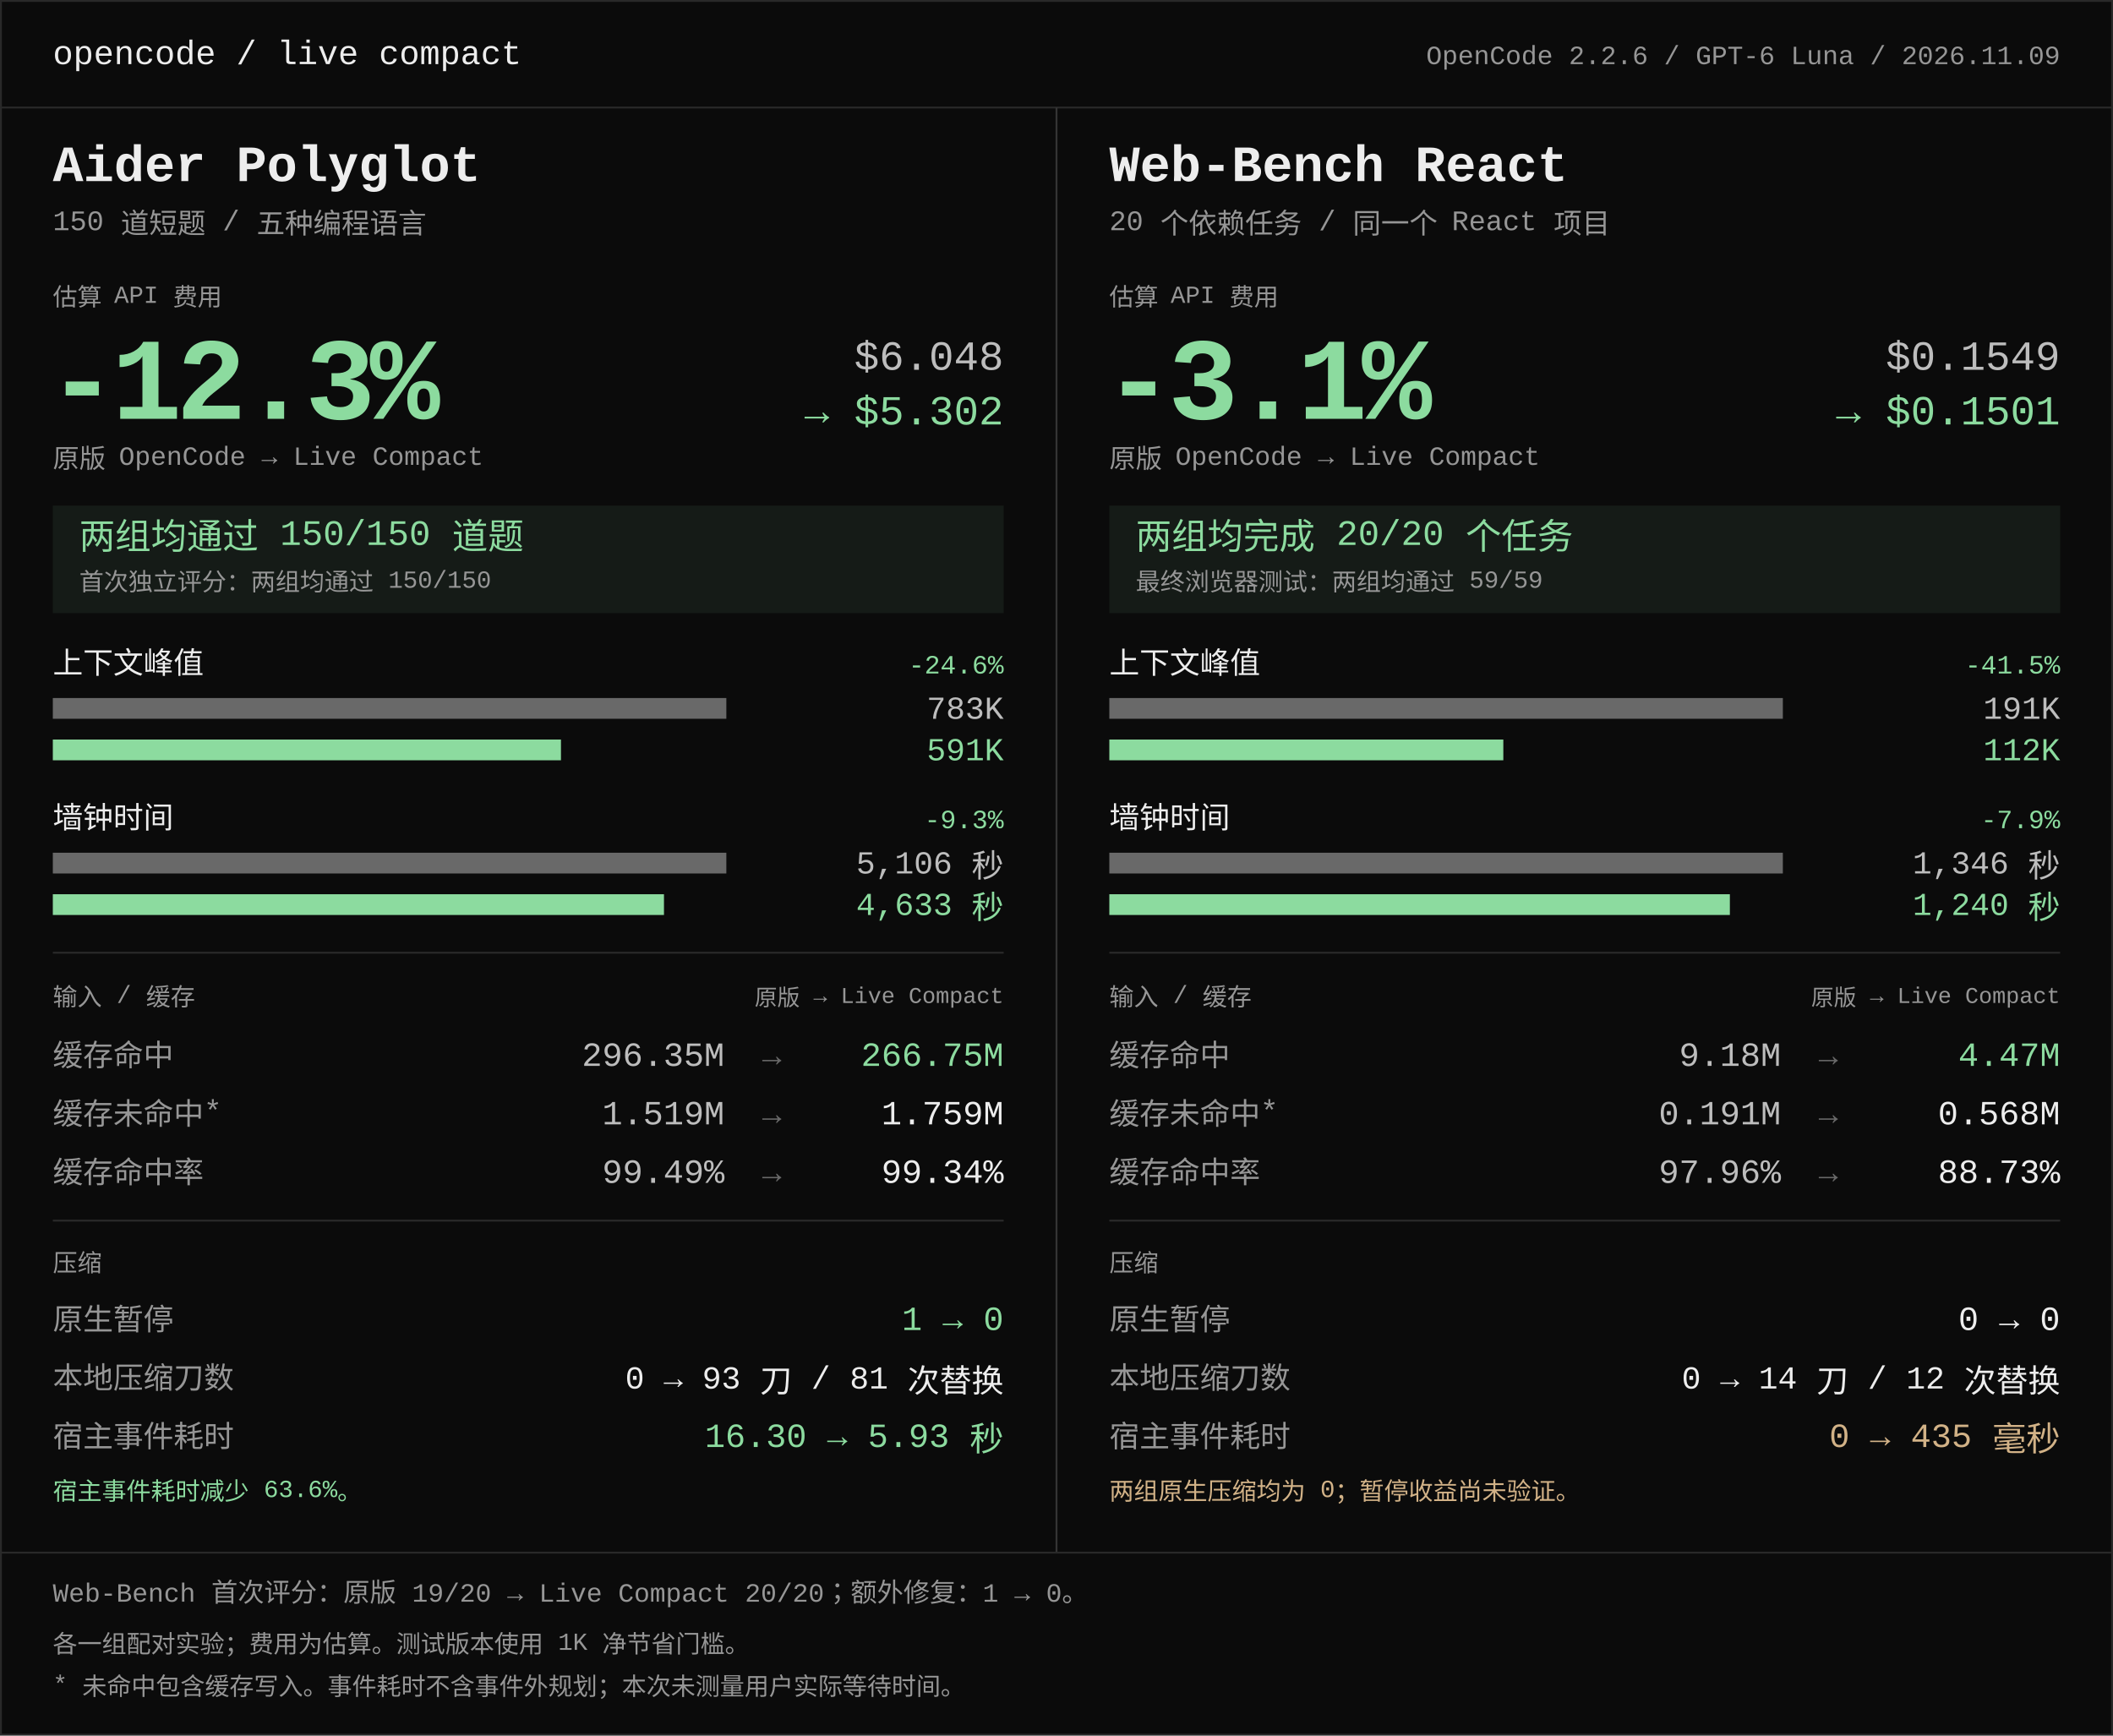
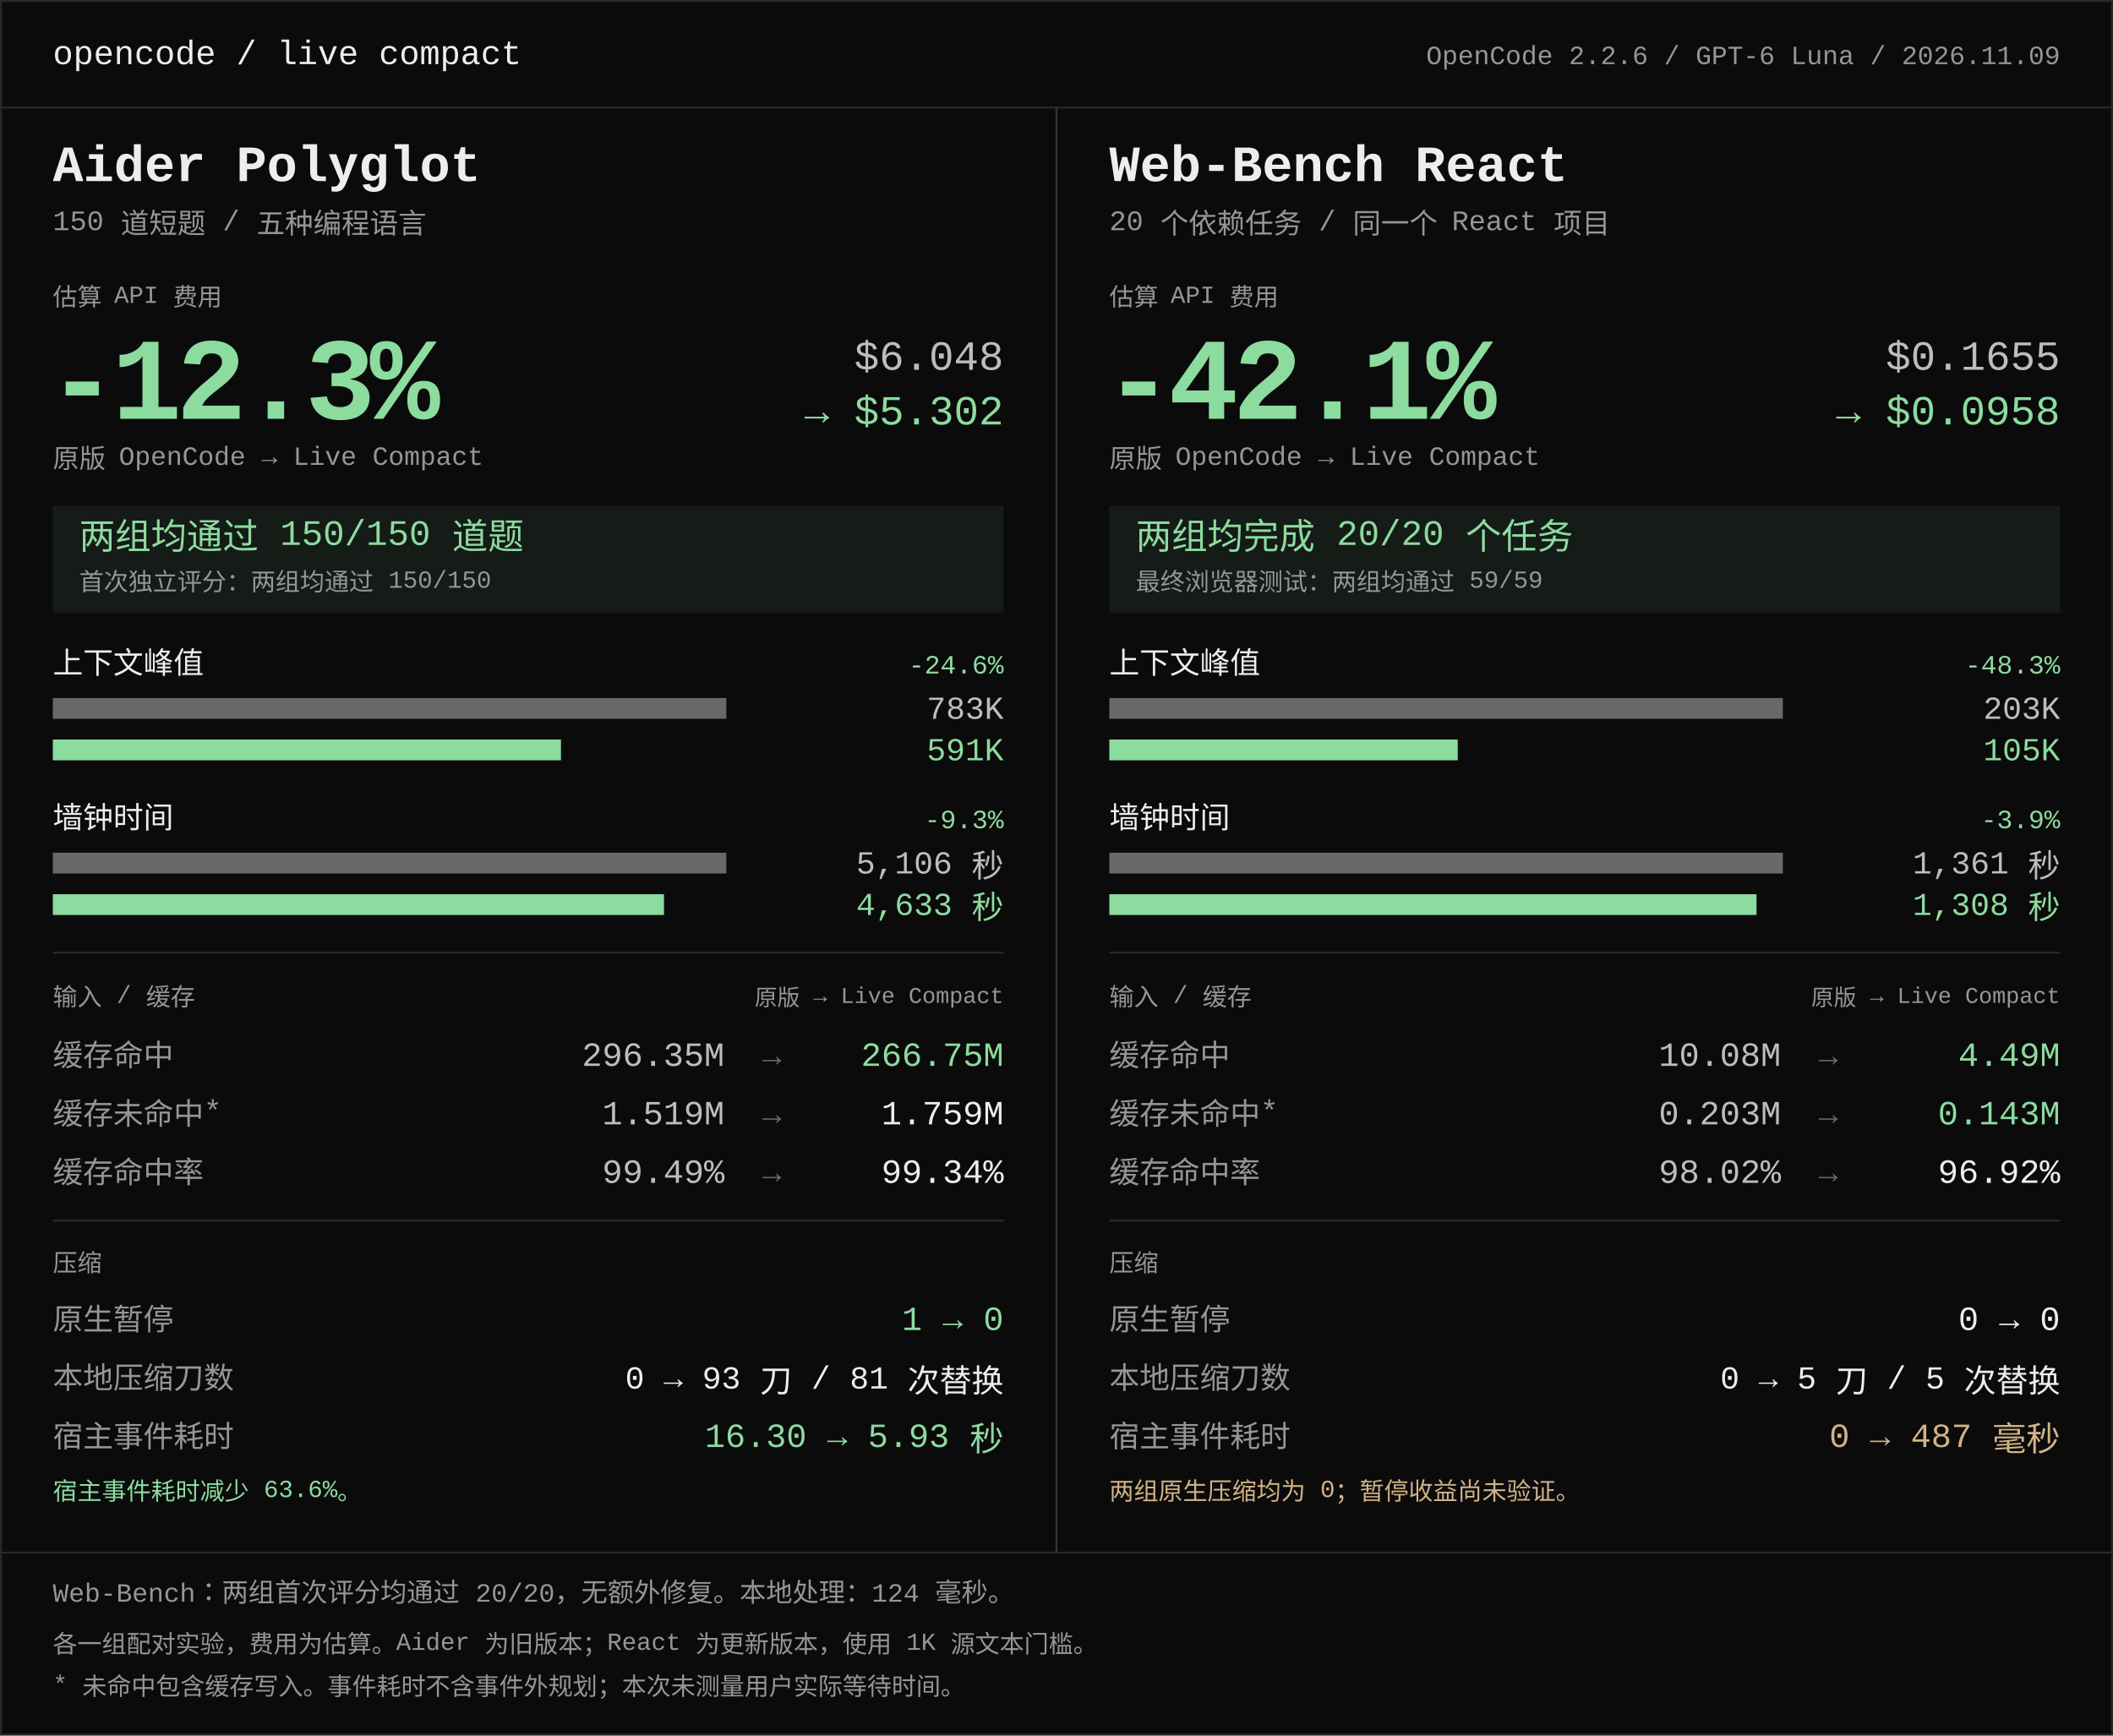
<svg xmlns="http://www.w3.org/2000/svg" width="1120" height="920" viewBox="0 0 1120 920" role="img" aria-labelledby="title desc" xml:lang="zh-CN">
  <style>text{font-family:Consolas,SFMono-Regular,Liberation Mono,Noto Sans SC,Microsoft YaHei,monospace;font-variant-numeric:tabular-nums}</style>
  <rect x="0.5" y="0.5" width="1119" height="919" fill="#0b0b0b" stroke="#292929" />
  <text x="28" y="34" font-size="18" fill="#ededed">opencode / live compact</text>
  <text x="1092" y="34" font-size="14" fill="#969696" text-anchor="end">OpenCode 2.2.6 / GPT-6 Luna / 2026.11.09</text>
  <path d="M0 57h1120" stroke="#292929" />
  <path d="M560 57V823" stroke="#353535" />
  <text x="28" y="96" font-size="27" fill="#ededed" font-weight="600">Aider Polyglot</text>
  <text x="28" y="122" font-size="15" fill="#969696">150 道短题 / 五种编程语言</text>
  <text x="28" y="162" font-size="13" fill="#969696">估算 API 费用</text>
  <text x="25" y="222" font-size="62" fill="#8cdb9f" font-weight="600" letter-spacing="-3">-12.3%</text>
  <text x="532" y="196" font-size="22" fill="#bdbdbd" text-anchor="end">$6.048</text>
  <text x="532" y="225" font-size="22" fill="#8cdb9f" text-anchor="end">→ $5.302</text>
  <text x="28" y="248" font-size="14" fill="#969696">原版 OpenCode → Live Compact</text>
  <rect x="28" y="268" width="504" height="57" fill="#151b17" />
  <text x="42" y="291" font-size="19" fill="#8cdb9f">两组均通过 150/150 道题</text>
  <text x="42" y="313" font-size="13" fill="#969696">首次独立评分：两组均通过 150/150</text>
  <text x="28" y="357" font-size="16" fill="#ededed">上下文峰值</text>
  <text x="532" y="357" font-size="14" fill="#8cdb9f" text-anchor="end">-24.6%</text>
  <rect x="28" y="370" width="357" height="11" fill="#696969" />
  <rect x="28" y="392" width="269.34" height="11" fill="#8cdb9f" />
  <text x="532" y="381" font-size="17" fill="#bdbdbd" text-anchor="end">783K</text>
  <text x="532" y="403" font-size="17" fill="#8cdb9f" text-anchor="end">591K</text>
  <text x="28" y="439" font-size="16" fill="#ededed">墙钟时间</text>
  <text x="532" y="439" font-size="14" fill="#8cdb9f" text-anchor="end">-9.3%</text>
  <rect x="28" y="452" width="357" height="11" fill="#696969" />
  <rect x="28" y="474" width="323.939" height="11" fill="#8cdb9f" />
  <text x="532" y="463" font-size="17" fill="#bdbdbd" text-anchor="end">5,106 秒</text>
  <text x="532" y="485" font-size="17" fill="#8cdb9f" text-anchor="end">4,633 秒</text>
  <path d="M28 505h504" stroke="#292929" />
  <text x="28" y="533" font-size="13" fill="#969696">输入 / 缓存</text>
  <text x="532" y="533" font-size="12" fill="#969696" text-anchor="end">原版 → Live Compact</text>
  <text x="28" y="565" font-size="16" fill="#969696">缓存命中</text>
  <text x="384" y="565" font-size="18" fill="#bdbdbd" text-anchor="end">296.35M</text>
  <text x="404" y="565" font-size="17" fill="#696969">→</text>
  <text x="532" y="565" font-size="18" fill="#8cdb9f" text-anchor="end">266.75M</text>
  <text x="28" y="596" font-size="16" fill="#969696">缓存未命中*</text>
  <text x="384" y="596" font-size="18" fill="#bdbdbd" text-anchor="end">1.519M</text>
  <text x="404" y="596" font-size="17" fill="#696969">→</text>
  <text x="532" y="596" font-size="18" fill="#ededed" text-anchor="end">1.759M</text>
  <text x="28" y="627" font-size="16" fill="#969696">缓存命中率</text>
  <text x="384" y="627" font-size="18" fill="#bdbdbd" text-anchor="end">99.49%</text>
  <text x="404" y="627" font-size="17" fill="#696969">→</text>
  <text x="532" y="627" font-size="18" fill="#ededed" text-anchor="end">99.34%</text>
  <path d="M28 647h504" stroke="#292929" />
  <text x="28" y="674" font-size="13" fill="#969696">压缩</text>
  <text x="28" y="705" font-size="16" fill="#969696">原生暂停</text>
  <text x="532" y="705" font-size="18" fill="#8cdb9f" text-anchor="end">1 → 0</text>
  <text x="28" y="736" font-size="16" fill="#969696">本地压缩刀数</text>
  <text x="532" y="736" font-size="17" fill="#ededed" text-anchor="end">0 → 93 刀 / 81 次替换</text>
  <text x="28" y="767" font-size="16" fill="#969696">宿主事件耗时</text>
  <text x="532" y="767" font-size="18" fill="#8cdb9f" text-anchor="end">16.30 → 5.93 秒</text>
  <text x="28" y="795" font-size="13" fill="#8cdb9f">宿主事件耗时减少 63.6%。</text>
  <text x="588" y="96" font-size="27" fill="#ededed" font-weight="600">Web-Bench React</text>
  <text x="588" y="122" font-size="15" fill="#969696">20 个依赖任务 / 同一个 React 项目</text>
  <text x="588" y="162" font-size="13" fill="#969696">估算 API 费用</text>
-   <text x="585" y="222" font-size="62" fill="#8cdb9f" font-weight="600" letter-spacing="-3">-3.1%</text>
-   <text x="1092" y="196" font-size="22" fill="#bdbdbd" text-anchor="end">$0.1549</text>
-   <text x="1092" y="225" font-size="22" fill="#8cdb9f" text-anchor="end">→ $0.1501</text>
+   <text x="585" y="222" font-size="62" fill="#8cdb9f" font-weight="600" letter-spacing="-3">-42.1%</text>
+   <text x="1092" y="196" font-size="22" fill="#bdbdbd" text-anchor="end">$0.1655</text>
+   <text x="1092" y="225" font-size="22" fill="#8cdb9f" text-anchor="end">→ $0.0958</text>
  <text x="588" y="248" font-size="14" fill="#969696">原版 OpenCode → Live Compact</text>
  <rect x="588" y="268" width="504" height="57" fill="#151b17" />
  <text x="602" y="291" font-size="19" fill="#8cdb9f">两组均完成 20/20 个任务</text>
  <text x="602" y="313" font-size="13" fill="#969696">最终浏览器测试：两组均通过 59/59</text>
  <text x="588" y="357" font-size="16" fill="#ededed">上下文峰值</text>
-   <text x="1092" y="357" font-size="14" fill="#8cdb9f" text-anchor="end">-41.5%</text>
+   <text x="1092" y="357" font-size="14" fill="#8cdb9f" text-anchor="end">-48.3%</text>
  <rect x="588" y="370" width="357" height="11" fill="#696969" />
-   <rect x="588" y="392" width="208.839" height="11" fill="#8cdb9f" />
-   <text x="1092" y="381" font-size="17" fill="#bdbdbd" text-anchor="end">191K</text>
-   <text x="1092" y="403" font-size="17" fill="#8cdb9f" text-anchor="end">112K</text>
+   <rect x="588" y="392" width="184.672" height="11" fill="#8cdb9f" />
+   <text x="1092" y="381" font-size="17" fill="#bdbdbd" text-anchor="end">203K</text>
+   <text x="1092" y="403" font-size="17" fill="#8cdb9f" text-anchor="end">105K</text>
  <text x="588" y="439" font-size="16" fill="#ededed">墙钟时间</text>
-   <text x="1092" y="439" font-size="14" fill="#8cdb9f" text-anchor="end">-7.9%</text>
+   <text x="1092" y="439" font-size="14" fill="#8cdb9f" text-anchor="end">-3.9%</text>
  <rect x="588" y="452" width="357" height="11" fill="#696969" />
-   <rect x="588" y="474" width="328.922" height="11" fill="#8cdb9f" />
-   <text x="1092" y="463" font-size="17" fill="#bdbdbd" text-anchor="end">1,346 秒</text>
-   <text x="1092" y="485" font-size="17" fill="#8cdb9f" text-anchor="end">1,240 秒</text>
+   <rect x="588" y="474" width="343.047" height="11" fill="#8cdb9f" />
+   <text x="1092" y="463" font-size="17" fill="#bdbdbd" text-anchor="end">1,361 秒</text>
+   <text x="1092" y="485" font-size="17" fill="#8cdb9f" text-anchor="end">1,308 秒</text>
  <path d="M588 505h504" stroke="#292929" />
  <text x="588" y="533" font-size="13" fill="#969696">输入 / 缓存</text>
  <text x="1092" y="533" font-size="12" fill="#969696" text-anchor="end">原版 → Live Compact</text>
  <text x="588" y="565" font-size="16" fill="#969696">缓存命中</text>
-   <text x="944" y="565" font-size="18" fill="#bdbdbd" text-anchor="end">9.18M</text>
+   <text x="944" y="565" font-size="18" fill="#bdbdbd" text-anchor="end">10.08M</text>
  <text x="964" y="565" font-size="17" fill="#696969">→</text>
-   <text x="1092" y="565" font-size="18" fill="#8cdb9f" text-anchor="end">4.47M</text>
+   <text x="1092" y="565" font-size="18" fill="#8cdb9f" text-anchor="end">4.49M</text>
  <text x="588" y="596" font-size="16" fill="#969696">缓存未命中*</text>
-   <text x="944" y="596" font-size="18" fill="#bdbdbd" text-anchor="end">0.191M</text>
+   <text x="944" y="596" font-size="18" fill="#bdbdbd" text-anchor="end">0.203M</text>
  <text x="964" y="596" font-size="17" fill="#696969">→</text>
-   <text x="1092" y="596" font-size="18" fill="#ededed" text-anchor="end">0.568M</text>
+   <text x="1092" y="596" font-size="18" fill="#8cdb9f" text-anchor="end">0.143M</text>
  <text x="588" y="627" font-size="16" fill="#969696">缓存命中率</text>
-   <text x="944" y="627" font-size="18" fill="#bdbdbd" text-anchor="end">97.96%</text>
+   <text x="944" y="627" font-size="18" fill="#bdbdbd" text-anchor="end">98.02%</text>
  <text x="964" y="627" font-size="17" fill="#696969">→</text>
-   <text x="1092" y="627" font-size="18" fill="#ededed" text-anchor="end">88.73%</text>
+   <text x="1092" y="627" font-size="18" fill="#ededed" text-anchor="end">96.92%</text>
  <path d="M588 647h504" stroke="#292929" />
  <text x="588" y="674" font-size="13" fill="#969696">压缩</text>
  <text x="588" y="705" font-size="16" fill="#969696">原生暂停</text>
  <text x="1092" y="705" font-size="18" fill="#ededed" text-anchor="end">0 → 0</text>
  <text x="588" y="736" font-size="16" fill="#969696">本地压缩刀数</text>
-   <text x="1092" y="736" font-size="17" fill="#ededed" text-anchor="end">0 → 14 刀 / 12 次替换</text>
+   <text x="1092" y="736" font-size="17" fill="#ededed" text-anchor="end">0 → 5 刀 / 5 次替换</text>
  <text x="588" y="767" font-size="16" fill="#969696">宿主事件耗时</text>
-   <text x="1092" y="767" font-size="18" fill="#d2b287" text-anchor="end">0 → 435 毫秒</text>
+   <text x="1092" y="767" font-size="18" fill="#d2b287" text-anchor="end">0 → 487 毫秒</text>
  <text x="588" y="795" font-size="13" fill="#d2b287">两组原生压缩均为 0；暂停收益尚未验证。</text>
  <path d="M0 823h1120" stroke="#292929" />
-   <text x="28" y="849" font-size="14" fill="#969696">Web-Bench 首次评分：原版 19/20 → Live Compact 20/20；额外修复：1 → 0。</text>
-   <text x="28" y="876" font-size="13" fill="#969696">各一组配对实验；费用为估算。测试版本使用 1K 净节省门槛。</text>
+   <text x="28" y="849" font-size="14" fill="#969696">Web-Bench：两组首次评分均通过 20/20，无额外修复。本地处理：124 毫秒。</text>
+   <text x="28" y="876" font-size="13" fill="#969696">各一组配对实验，费用为估算。Aider 为旧版本；React 为更新版本，使用 1K 源文本门槛。</text>
  <text x="28" y="897" font-size="13" fill="#969696">* 未命中包含缓存写入。事件耗时不含事件外规划；本次未测量用户实际等待时间。</text>
</svg>
